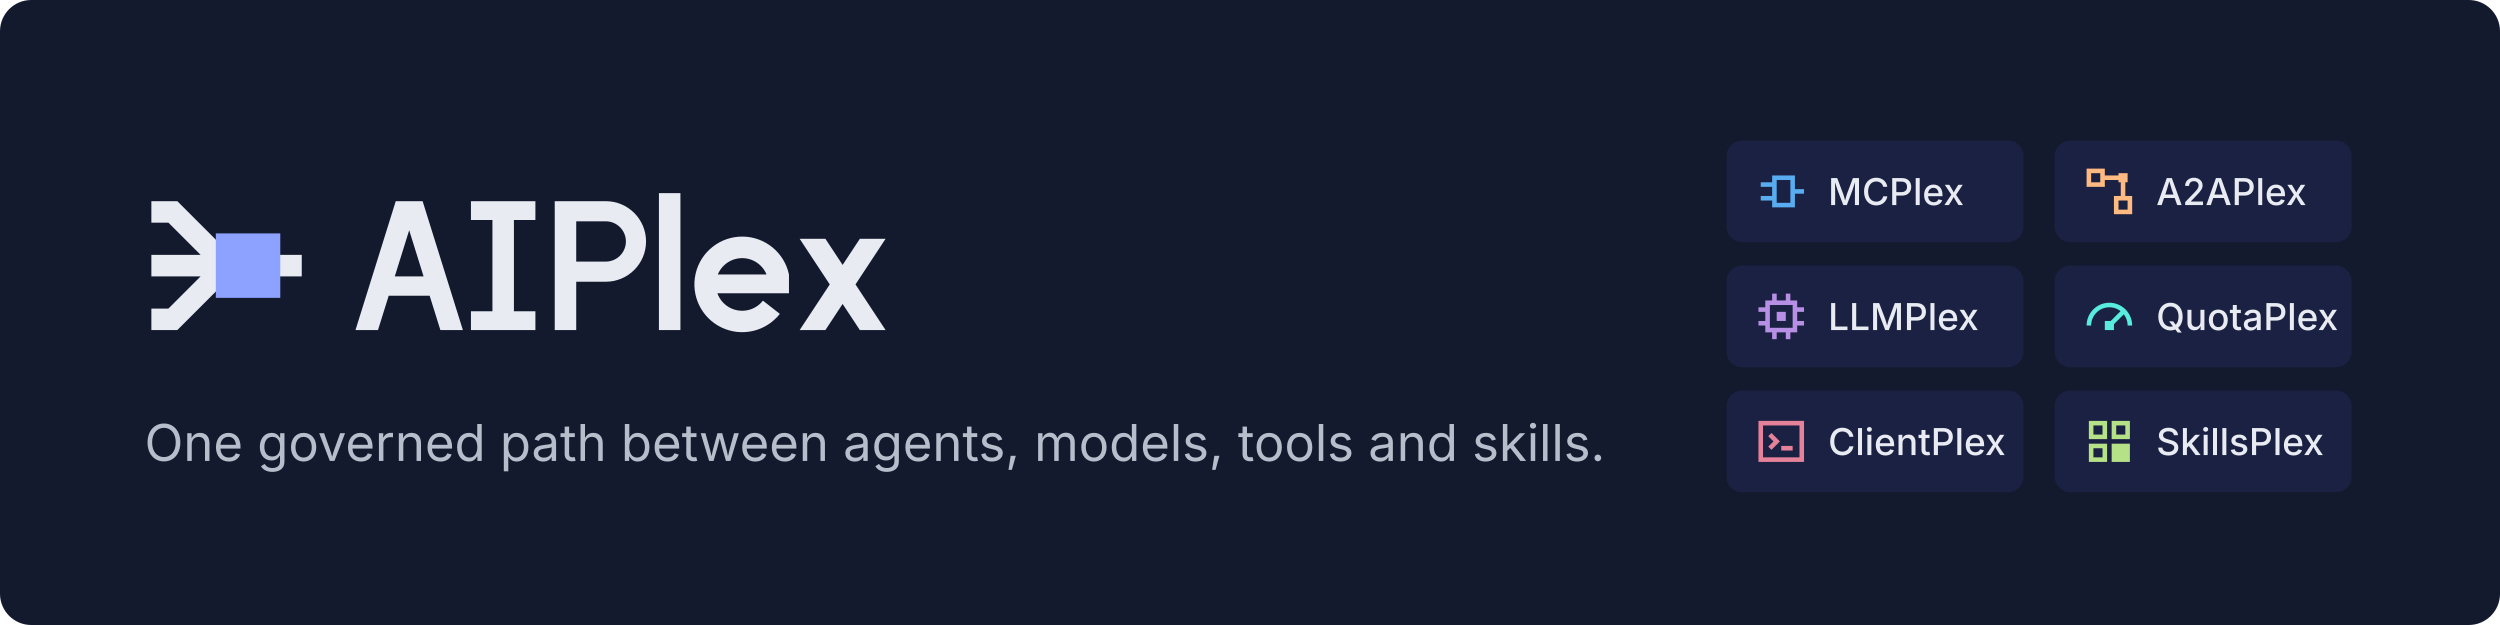
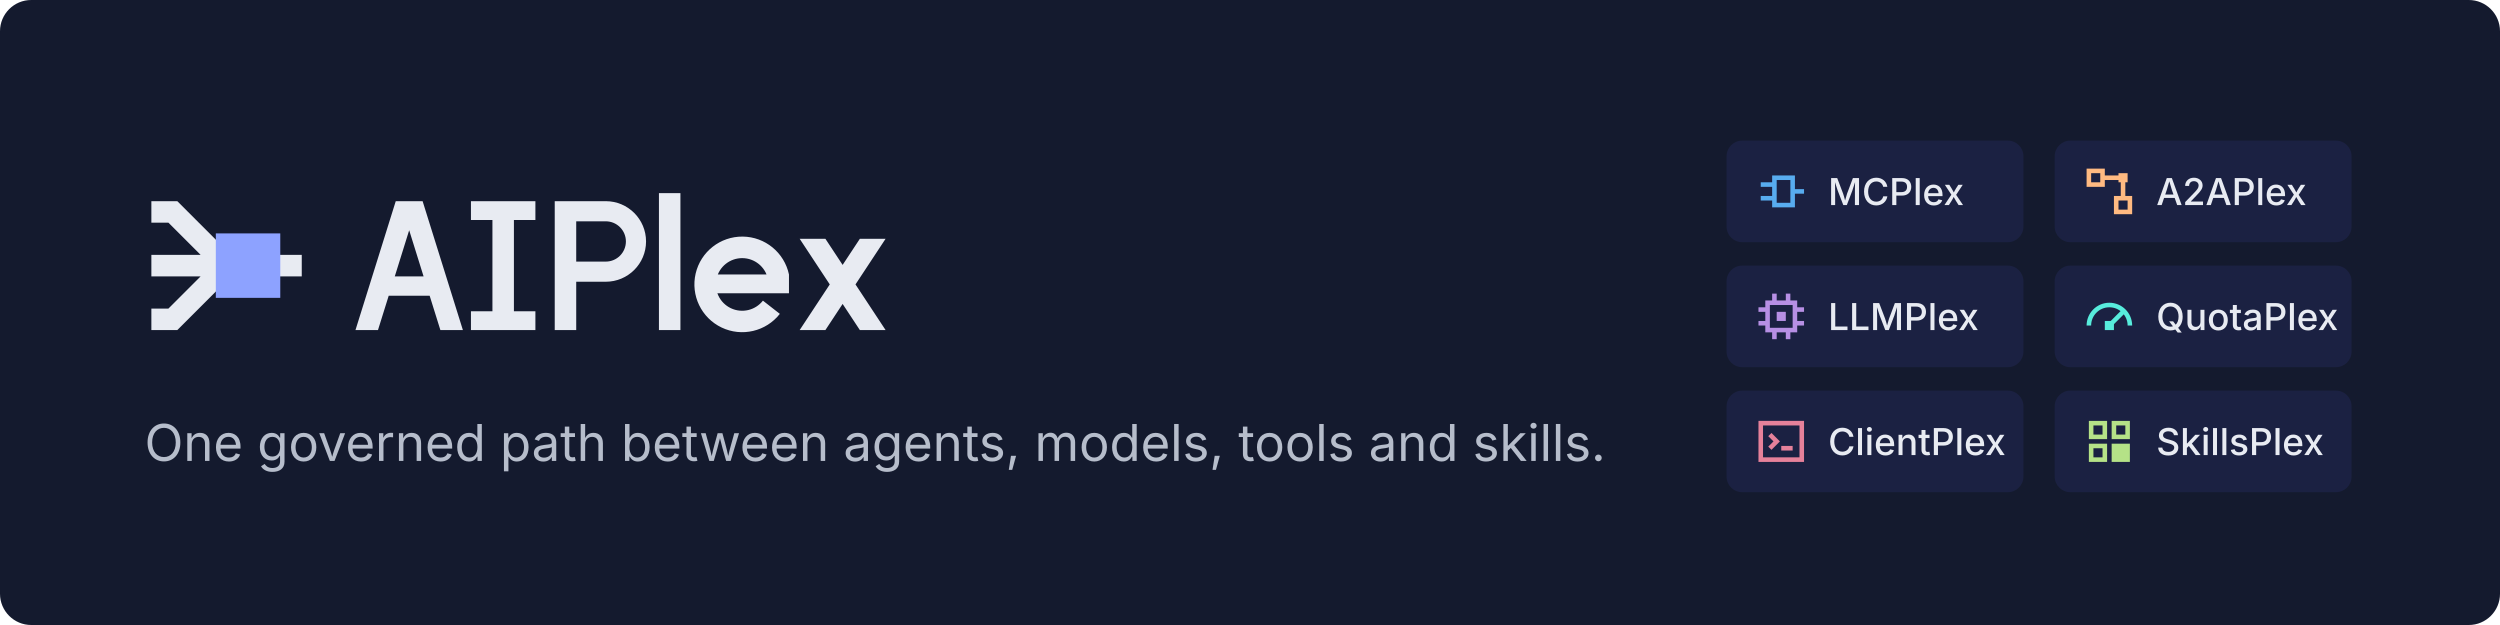
<svg xmlns="http://www.w3.org/2000/svg" viewBox="0 0 1280 320" width="1280" height="320" role="img" aria-labelledby="aiplex-banner-title aiplex-banner-desc">
  <defs>
+     <path id="g-sans-400-1503" d="M128 359L266 359L422 -208L216 -208Z" />
+     <path id="g-sans-400-1504" d="M295 13C370 13 430 -47 430 -122C430 -197 370 -257 295 -257C220 -257 160 -197 160 -122C160 -47 220 13 295 13Z" />
+     <path id="g-sans-400-322" d="M784 20C1166 20 1444 -272 1444 -744C1444 -1217 1166 -1510 784 -1510C402 -1510 122 -1217 122 -744C122 -272 402 20 784 20ZM784 -156C516 -156 307 -364 307 -744C307 -1126 516 -1334 784 -1334C1050 -1334 1259 -1127 1259 -744C1259 -363 1050 -156 784 -156Z" />
+     <path id="g-sans-400-508" d="M471 26C660 26 765 -73 803 -152L815 -152L815 0L992 0L992 -737C992 -1086 723 -1132 573 -1132C400 -1132 208 -1070 122 -867L295 -810C330 -888 417 -974 578 -974C733 -974 812 -894 812 -755L812 -749C812 -666 724 -672 525 -647C318 -621 90 -574 90 -318C90 -98 259 26 471 26ZM502 -133C368 -133 271 -193 271 -309C271 -436 386 -478 517 -495C586 -504 782 -524 812 -559L812 -404C812 -267 701 -133 502 -133Z" />
+     <path id="g-sans-400-579" d="M677 24C956 24 1150 -200 1150 -556C1150 -910 955 -1132 676 -1132C458 -1132 389 -998 352 -939L338 -939L338 -1490L158 -1490L158 0L332 0L332 -173L352 -173C389 -111 464 24 677 24ZM650 -137C447 -137 336 -309 336 -558C336 -805 444 -971 650 -971C862 -971 967 -790 967 -558C967 -323 859 -137 650 -137Z" />
+     <path id="g-sans-400-598" d="M577 24C790 24 865 -111 902 -173L922 -173L922 0L1096 0L1096 -1490L916 -1490L916 -939L902 -939C865 -998 796 -1132 578 -1132C299 -1132 104 -910 104 -556C104 -200 298 24 577 24ZM604 -137C395 -137 287 -323 287 -558C287 -790 392 -971 604 -971C810 -971 918 -805 918 -558C918 -309 807 -137 604 -137Z" />
+     <path id="g-sans-400-615" d="M628 24C857 24 1024 -91 1076 -260L902 -308C860 -194 761 -136 629 -136C431 -136 295 -264 286 -498L1094 -498L1094 -573C1094 -986 844 -1132 607 -1132C302 -1132 104 -893 104 -550C104 -206 304 24 628 24ZM287 -650C298 -821 415 -972 607 -972C791 -972 894 -840 911 -650Z" />
+     <path id="g-sans-400-659" d="M611 442C883 442 1098 318 1098 29L1098 -1118L923 -1118L923 -939L906 -939C868 -999 796 -1132 580 -1132C301 -1132 104 -910 104 -564C104 -213 308 -18 576 -18C792 -18 863 -141 901 -205L918 -205L918 19C918 203 789 285 611 285C414 285 344 185 297 120L151 214C220 337 363 442 611 442ZM606 -178C396 -178 287 -338 287 -568C287 -791 393 -971 606 -971C812 -971 920 -805 920 -568C920 -324 809 -178 606 -178Z" />
+     <path id="g-sans-400-671" d="M338 -670C338 -861 459 -970 620 -970C776 -970 872 -867 872 -695L872 0L1053 0L1053 -710C1053 -993 900 -1132 674 -1132C528 -1132 411 -1073 338 -924L338 -1490L158 -1490L158 0L338 0Z" />
+     <path id="g-sans-400-690" d="M158 0L338 0L338 -1118L158 -1118ZM249 -1301C318 -1301 375 -1354 375 -1420C375 -1486 318 -1539 249 -1539C181 -1539 124 -1486 124 -1420C124 -1354 181 -1301 249 -1301Z" />
+     <path id="g-sans-400-729" d="M158 0L338 0L338 -412L456 -523L865 0L1096 0L593 -638L1061 -1118L838 -1118L360 -625L338 -625L338 -1490L158 -1490Z" />
+     <path id="g-sans-400-738" d="M338 -1490L158 -1490L158 0L338 0Z" />
+     <path id="g-sans-400-768" d="M158 0L338 0L338 -704C338 -882 457 -974 588 -974C714 -974 807 -891 807 -767L807 0L987 0L987 -730C987 -871 1079 -974 1230 -974C1350 -974 1455 -910 1455 -749L1455 0L1636 0L1636 -754C1636 -1013 1478 -1138 1284 -1138C1122 -1138 985 -1051 932 -910C892 -1048 794 -1138 647 -1138C515 -1138 389 -1064 334 -913L333 -1118L158 -1118Z" />
+     <path id="g-sans-400-775" d="M338 -670C338 -861 459 -970 620 -970C776 -970 872 -867 872 -695L872 0L1052 0L1052 -710C1052 -993 900 -1132 674 -1132C524 -1132 404 -1069 332 -911L331 -1118L158 -1118L158 0L338 0Z" />
+     <path id="g-sans-400-792" d="M613 24C918 24 1124 -207 1124 -552C1124 -902 918 -1132 613 -1132C309 -1132 104 -902 104 -552C104 -207 309 24 613 24ZM613 -137C390 -137 287 -332 287 -552C287 -775 390 -971 613 -971C839 -971 942 -774 942 -552C942 -332 839 -137 613 -137Z" />
+     <path id="g-sans-400-845" d="M158 418L338 418L338 -173L352 -173C389 -111 464 24 677 24C956 24 1150 -200 1150 -556C1150 -910 955 -1132 676 -1132C458 -1132 389 -998 352 -939L332 -939L332 -1118L158 -1118ZM650 -137C447 -137 336 -309 336 -558C336 -805 444 -971 650 -971C862 -971 967 -790 967 -558C967 -323 859 -137 650 -137Z" />
+     <path id="g-sans-400-854" d="M158 0L338 0L338 -700C338 -851 456 -960 617 -960C665 -960 714 -952 725 -950L725 -1131C704 -1132 660 -1134 634 -1134C501 -1134 385 -1059 344 -946L332 -946L332 -1118L158 -1118Z" />
+     <path id="g-sans-400-873" d="M538 24C800 24 979 -119 979 -315C979 -468 884 -569 681 -617L512 -657C381 -688 324 -734 324 -817C324 -910 424 -979 557 -979C701 -979 764 -901 795 -821L958 -863C907 -1020 786 -1132 556 -1132C318 -1132 142 -998 142 -806C142 -649 239 -549 442 -501L628 -457C738 -431 792 -380 792 -303C792 -211 692 -134 536 -134C402 -134 311 -189 279 -312L108 -271C148 -78 308 24 538 24Z" />
+     <path id="g-sans-400-891" d="M598 -1118L368 -1118L368 -1384L188 -1384L188 -1118L20 -1118L20 -964L188 -964L188 -276C188 -93 302 14 495 14C541 14 592 7 629 -6L592 -158C562 -152 523 -146 500 -146C405 -146 368 -190 368 -290L368 -964L598 -964Z" />
+     <path id="g-sans-400-982" d="M481 0L670 0L1097 -1118L900 -1118L662 -455C627 -358 601 -260 576 -167C550 -260 524 -358 489 -455L251 -1118L54 -1118Z" />
+     <path id="g-sans-400-986" d="M409 0L588 0L733 -506C769 -631 804 -771 838 -913C872 -770 906 -634 943 -506L1088 0L1267 0L1606 -1118L1415 -1118L1279 -630C1245 -508 1208 -367 1171 -196C1136 -369 1100 -511 1068 -630L936 -1118L744 -1118L610 -630C576 -506 540 -363 504 -193C467 -371 429 -513 397 -630L261 -1118L70 -1118Z" />
+     <path id="g-sans-500-1345" d="M144 0L1128 0L1128 -195L460 -195L460 -207L752 -512C1029 -792 1105 -923 1105 -1086C1105 -1327 909 -1510 626 -1510C347 -1510 142 -1328 142 -1056L361 -1056C361 -1216 463 -1319 622 -1319C773 -1319 886 -1227 886 -1078C886 -947 805 -851 650 -688L144 -165Z" />
+     <path id="g-sans-500-2" d="M51 0L298 0L431 -393L1017 -393L1154 0L1401 0L861 -1490L581 -1490ZM496 -583L579 -829C616 -943 662 -1098 720 -1311C779 -1100 824 -948 864 -829L950 -583Z" />
+     <path id="g-sans-500-282" d="M165 0L1068 0L1068 -196L393 -196L393 -1490L165 -1490Z" />
+     <path id="g-sans-500-293" d="M165 0L387 0L387 -802C387 -916 382 -1107 378 -1263C435 -1079 494 -892 528 -802L837 0L1032 0L1337 -802C1371 -895 1433 -1087 1486 -1268C1483 -1102 1478 -912 1478 -802L1478 0L1705 0L1705 -1490L1367 -1490L1047 -635C1018 -553 971 -387 936 -254C902 -390 855 -555 826 -635L501 -1490L165 -1490Z" />
+     <path id="g-sans-500-376" d="M165 0L393 0L393 -522L697 -522C1043 -522 1215 -731 1215 -1006C1215 -1281 1044 -1490 699 -1490L165 -1490ZM393 -715L393 -1295L673 -1295C894 -1295 984 -1174 984 -1006C984 -838 894 -715 675 -715Z" />
+     <path id="g-sans-500-383" d="M786 20C882 20 971 2 1052 -32L1179 135L1406 135L1207 -126C1362 -256 1457 -468 1457 -744C1457 -1222 1172 -1510 786 -1510C399 -1510 113 -1222 113 -744C113 -268 399 20 786 20ZM713 -481L921 -208C878 -195 833 -188 786 -188C530 -188 339 -384 339 -744C339 -1105 530 -1302 786 -1302C1040 -1302 1231 -1106 1231 -744C1231 -541 1171 -391 1073 -298L932 -481Z" />
+     <path id="g-sans-500-398" d="M665 25C1015 25 1217 -159 1217 -412C1217 -681 978 -783 788 -832L643 -870C529 -900 375 -953 375 -1094C375 -1220 489 -1312 670 -1312C839 -1312 960 -1234 975 -1098L1197 -1098C1190 -1335 981 -1510 675 -1510C375 -1510 147 -1339 147 -1081C147 -877 291 -752 535 -687L709 -639C869 -596 992 -545 992 -415C992 -271 853 -175 664 -175C492 -175 348 -251 335 -414L106 -414C120 -142 330 25 665 25Z" />
+     <path id="g-sans-500-508" d="M461 25C642 25 748 -66 791 -153L802 -153L802 0L1015 0L1015 -742C1015 -1065 758 -1132 578 -1132C379 -1132 191 -1054 115 -854L322 -800C353 -876 435 -953 581 -953C721 -953 795 -881 795 -757L795 -751C795 -672 710 -673 513 -650C302 -626 83 -570 83 -316C83 -96 248 25 461 25ZM510 -152C387 -152 299 -207 299 -313C299 -428 401 -470 525 -487C593 -496 763 -514 796 -546L796 -403C796 -272 689 -152 510 -152Z" />
+     <path id="g-sans-500-615" d="M630 23C869 23 1040 -94 1093 -268L886 -317C847 -213 755 -159 632 -159C449 -159 325 -276 317 -492L1110 -492L1110 -570C1110 -973 866 -1132 611 -1132C298 -1132 96 -895 96 -551C96 -204 300 23 630 23ZM318 -656C330 -817 436 -950 612 -950C781 -950 876 -832 892 -656Z" />
+     <path id="g-sans-500-690" d="M148 0L368 0L368 -1118L148 -1118ZM259 -1289C335 -1289 398 -1347 398 -1419C398 -1492 335 -1550 259 -1550C183 -1550 120 -1492 120 -1419C120 -1347 183 -1289 259 -1289Z" />
+     <path id="g-sans-500-729" d="M148 0L368 0L368 -394L475 -501L852 0L1124 0L643 -636L1093 -1118L829 -1118L388 -646L368 -646L368 -1490L148 -1490Z" />
+     <path id="g-sans-500-73" d="M784 20C1113 20 1353 -188 1399 -483L1169 -483C1131 -293 972 -188 786 -188C531 -188 339 -382 339 -744C339 -1104 530 -1302 786 -1302C972 -1302 1131 -1198 1169 -1008L1398 -1008C1348 -1324 1098 -1510 784 -1510C398 -1510 113 -1222 113 -744C113 -268 397 20 784 20Z" />
+     <path id="g-sans-500-738" d="M368 -1490L148 -1490L148 0L368 0Z" />
+     <path id="g-sans-500-775" d="M368 -662C368 -839 478 -940 628 -940C774 -940 864 -844 864 -683L864 0L1084 0L1084 -710C1084 -986 932 -1132 704 -1132C546 -1132 429 -1061 359 -903L358 -1118L148 -1118L148 0L368 0Z" />
+     <path id="g-sans-500-792" d="M618 23C933 23 1141 -208 1141 -553C1141 -901 933 -1132 618 -1132C303 -1132 96 -901 96 -553C96 -208 303 23 618 23ZM618 -163C416 -163 320 -341 320 -553C320 -768 416 -946 618 -946C822 -946 918 -767 918 -553C918 -341 822 -163 618 -163Z" />
+     <path id="g-sans-500-873" d="M549 23C822 23 1010 -121 1010 -325C1010 -480 912 -580 705 -627L525 -667C402 -695 352 -739 352 -813C352 -897 444 -958 565 -958C697 -958 760 -888 789 -810L986 -853C938 -1019 805 -1132 563 -1132C310 -1132 130 -999 130 -799C130 -639 230 -537 438 -490L626 -447C732 -423 783 -377 783 -306C783 -223 693 -155 551 -155C421 -155 336 -209 305 -326L98 -283C138 -85 306 23 549 23Z" />
+     <path id="g-sans-500-891" d="M626 -1118L403 -1118L403 -1384L183 -1384L183 -1118L20 -1118L20 -939L183 -939L183 -284C183 -94 300 15 503 15C554 15 610 8 657 -8L618 -184C591 -178 548 -172 525 -172C438 -172 403 -212 403 -302L403 -939L626 -939Z" />
+     <path id="g-sans-500-917" d="M529 14C683 14 803 -55 873 -217L874 0L1085 0L1085 -1118L864 -1118L864 -456C864 -279 753 -178 604 -178C458 -178 368 -274 368 -435L368 -1118L148 -1118L148 -408C148 -132 301 14 529 14Z" />
+     <path id="g-sans-500-995" d="M57 0L302 0L454 -238C501 -312 535 -382 568 -448C604 -382 640 -312 687 -238L837 0L1084 0L703 -566L1067 -1118L823 -1118L694 -915C645 -837 610 -765 575 -696C539 -765 502 -837 454 -915L328 -1118L80 -1118L439 -574Z" />
    <symbol id="i-mcplex" viewBox="0 0 24 24">
      <path d="M3 9h5M3 15h5M9 6h8v12H9ZM17 12h5" fill="none" stroke="currentColor" stroke-width="2" />
    </symbol>
    <symbol id="i-a2aplex" viewBox="0 0 24 24">
      <path d="M3 3h6v6H3ZM15 15h6v6h-6ZM9 6h9v9" fill="none" stroke="currentColor" stroke-width="2" />
-       <path d="M16 4h4v4h-4Z" fill="currentColor" stroke="none" />
+       <path d="M16 4h4v4h-4Z" fill="currentColor" />
    </symbol>
    <symbol id="i-llmplex" viewBox="0 0 24 24">
      <path d="M6 6h12v12H6ZM9 2v4M15 2v4M9 18v4M15 18v4M2 9h4M2 15h4M18 9h4M18 15h4" fill="none" stroke="currentColor" stroke-width="2" />
-       <path d="M10 10h4v4h-4Z" fill="currentColor" stroke="none" />
+       <path d="M10 10h4v4h-4Z" fill="currentColor" />
    </symbol>
    <symbol id="i-quotaplex" viewBox="0 0 24 24">
      <path d="M3 16A9 9 0 0 1 21 16M12 16l6-6" fill="none" stroke="currentColor" stroke-width="2" />
-       <path d="M10 14h4v4h-4Z" fill="currentColor" stroke="none" />
+       <path d="M10 14h4v4h-4Z" fill="currentColor" />
    </symbol>
    <symbol id="i-clientplex" viewBox="0 0 24 24">
      <path d="M3 4h18v16H3ZM7 9l3 3-3 3M12 15h5" fill="none" stroke="currentColor" stroke-width="2" />
    </symbol>
    <symbol id="i-skillsplex" viewBox="0 0 24 24">
      <path d="M4 4h6v6H4ZM14 4h6v6h-6ZM4 14h6v6H4Z" fill="none" stroke="currentColor" stroke-width="2" />
-       <path d="M13 13h8v8h-8Z" fill="currentColor" stroke="none" />
-     </symbol>
-     <symbol id="i-access-point" viewBox="0 0 24 24">
-       <path d="M2 12h7M15 12h7M6 4v16M18 4v16" fill="none" stroke="currentColor" stroke-width="2" />
-       <path d="M9 9h6v6H9Z" fill="currentColor" stroke="none" />
-     </symbol>
-     <symbol id="i-identity" viewBox="0 0 24 24">
-       <path d="M3 5h18v14H3ZM14 10h4M14 14h4" fill="none" stroke="currentColor" stroke-width="2" />
-       <path d="M6 9h6v6H6Z" fill="currentColor" stroke="none" />
-     </symbol>
-     <symbol id="i-usage" viewBox="0 0 24 24">
-       <path d="M2 21h20M6 18v-6M12 18V5M18 18v-9" fill="none" stroke="currentColor" stroke-width="2" />
-     </symbol>
-     <symbol id="i-agent" viewBox="0 0 24 24">
-       <path d="M12 3l9 9-9 9-9-9Z" fill="none" stroke="currentColor" stroke-width="2" />
-       <path d="M10 10h4v4h-4Z" fill="currentColor" stroke="none" />
-     </symbol>
-     <symbol id="i-user" viewBox="0 0 24 24">
-       <path d="M15.5 6.5A3.5 3.5 0 1 1 8.5 6.5A3.5 3.5 0 1 1 15.5 6.5ZM4 21v-1A8 6 0 0 1 20 20v1" fill="none" stroke="currentColor" stroke-width="2" />
-     </symbol>
-     <symbol id="i-client" viewBox="0 0 24 24">
-       <path d="M3 4h18v12H3ZM12 16v4M7 21h10" fill="none" stroke="currentColor" stroke-width="2" />
+       <path d="M13 13h8v8h-8Z" fill="currentColor" />
    </symbol>
  </defs>
  <rect id="panel" width="1280" height="320" rx="16" fill="#141A2E" />
  <g id="lockup">
    <g transform="translate(72 92) scale(2.75)">
      <g transform="translate(0 0) scale(1)">
        <path d="M2 6h4l10 10M2 26h4l10-10M2 16h14M24 16h6" fill="none" stroke="#E8EBF2" stroke-width="4" />
        <rect x="14" y="10" width="12" height="12" fill="#8DA2FF" />
      </g>
      <path transform="translate(40 4)" d="M0 24 7.5 0 12.5 0 20 24 15.81 24 13.81 17.6 6.19 17.6 4.19 24ZM10 5.41 7.32 14 12.68 14ZM21.5 0 33.5 0 33.5 3.5 29.5 3.5 29.5 20.5 33.5 20.5 33.5 24 21.5 24 21.5 20.5 25.5 20.5 25.5 3.5 21.5 3.5ZM37.1 0H41.1V24H37.1ZM41.1 0H46.6A7.5 7.5 0 0 1 46.6 15H41.1V11.25H46.6A3.75 3.75 0 0 0 46.6 3.75H41.1ZM56.5 -1.5H60.5V24H56.5ZM79.01 20.98A8.9 8.9 0 1 1 80.71 13.65L76.79 14.48A4.9 4.9 0 1 0 75.86 18.52ZM66.6 13.65H80.71V17.15H66.6ZM82.7 7 87.49 7 98.7 24 93.91 24ZM93.91 7 98.7 7 87.49 24 82.7 24Z" fill="#E8EBF2" />
    </g>
  </g>
-   <text x="74" y="236" font-family="Inter, 'Helvetica Neue', Arial, sans-serif" font-size="26" fill="#B6BDCB">One governed path between agents, models, tools and skills.</text>
-   <g id="modules">
-     <rect x="884" y="72" width="152" height="52" rx="8" fill="#1B2142" />
-     <use href="#i-mcplex" x="898" y="84" width="28" height="28" color="#58ACEF" />
-     <text x="936" y="105" font-family="Inter, 'Helvetica Neue', Arial, sans-serif" font-size="19" font-weight="500" fill="#E8EBF2">MCPlex</text>
-     <rect x="1052" y="72" width="152" height="52" rx="8" fill="#1B2142" />
-     <use href="#i-a2aplex" x="1066" y="84" width="28" height="28" color="#FFBA81" />
-     <text x="1104" y="105" font-family="Inter, 'Helvetica Neue', Arial, sans-serif" font-size="19" font-weight="500" fill="#E8EBF2">A2APlex</text>
-     <rect x="884" y="136" width="152" height="52" rx="8" fill="#1B2142" />
-     <use href="#i-llmplex" x="898" y="148" width="28" height="28" color="#B78FE4" />
-     <text x="936" y="169" font-family="Inter, 'Helvetica Neue', Arial, sans-serif" font-size="19" font-weight="500" fill="#E8EBF2">LLMPlex</text>
-     <rect x="1052" y="136" width="152" height="52" rx="8" fill="#1B2142" />
-     <use href="#i-quotaplex" x="1066" y="148" width="28" height="28" color="#57ECDC" />
-     <text x="1104" y="169" font-family="Inter, 'Helvetica Neue', Arial, sans-serif" font-size="19" font-weight="500" fill="#E8EBF2">QuotaPlex</text>
-     <rect x="884" y="200" width="152" height="52" rx="8" fill="#1B2142" />
-     <use href="#i-clientplex" x="898" y="212" width="28" height="28" color="#E6819A" />
-     <text x="936" y="233" font-family="Inter, 'Helvetica Neue', Arial, sans-serif" font-size="19" font-weight="500" fill="#E8EBF2">ClientPlex</text>
-     <rect x="1052" y="200" width="152" height="52" rx="8" fill="#1B2142" />
-     <use href="#i-skillsplex" x="1066" y="212" width="28" height="28" color="#B5E287" />
-     <text x="1104" y="233" font-family="Inter, 'Helvetica Neue', Arial, sans-serif" font-size="19" font-weight="500" fill="#E8EBF2">SkillsPlex</text>
+   <g transform="translate(74.00 236.00) scale(0.0127)" fill="#B6BDCB" aria-label="One governed path between agents, models, tools and skills.">
+     <use href="#g-sans-400-322" x="0" />
+     <use href="#g-sans-400-775" x="1566" />
+     <use href="#g-sans-400-615" x="2776" />
+     <use href="#g-sans-400-659" x="4546" />
+     <use href="#g-sans-400-792" x="5802" />
+     <use href="#g-sans-400-982" x="6990" />
+     <use href="#g-sans-400-615" x="8101" />
+     <use href="#g-sans-400-854" x="9295" />
+     <use href="#g-sans-400-775" x="10098" />
+     <use href="#g-sans-400-615" x="11308" />
+     <use href="#g-sans-400-598" x="12502" />
+     <use href="#g-sans-400-845" x="14332" />
+     <use href="#g-sans-400-508" x="15606" />
+     <use href="#g-sans-400-891" x="16756" />
+     <use href="#g-sans-400-671" x="17426" />
+     <use href="#g-sans-400-579" x="19213" />
+     <use href="#g-sans-400-615" x="20467" />
+     <use href="#g-sans-400-891" x="21661" />
+     <use href="#g-sans-400-986" x="22361" />
+     <use href="#g-sans-400-615" x="24000" />
+     <use href="#g-sans-400-615" x="25194" />
+     <use href="#g-sans-400-775" x="26388" />
+     <use href="#g-sans-400-508" x="28174" />
+     <use href="#g-sans-400-659" x="29324" />
+     <use href="#g-sans-400-615" x="30580" />
+     <use href="#g-sans-400-775" x="31774" />
+     <use href="#g-sans-400-891" x="32984" />
+     <use href="#g-sans-400-873" x="33634" />
+     <use href="#g-sans-400-1503" x="34715" />
+     <use href="#g-sans-400-768" x="35881" />
+     <use href="#g-sans-400-792" x="37675" />
+     <use href="#g-sans-400-598" x="38903" />
+     <use href="#g-sans-400-615" x="40157" />
+     <use href="#g-sans-400-738" x="41351" />
+     <use href="#g-sans-400-873" x="41847" />
+     <use href="#g-sans-400-1503" x="42928" />
+     <use href="#g-sans-400-891" x="44094" />
+     <use href="#g-sans-400-792" x="44744" />
+     <use href="#g-sans-400-792" x="45972" />
+     <use href="#g-sans-400-738" x="47200" />
+     <use href="#g-sans-400-873" x="47696" />
+     <use href="#g-sans-400-508" x="49353" />
+     <use href="#g-sans-400-775" x="50503" />
+     <use href="#g-sans-400-598" x="51713" />
+     <use href="#g-sans-400-873" x="53543" />
+     <use href="#g-sans-400-729" x="54624" />
+     <use href="#g-sans-400-690" x="55748" />
+     <use href="#g-sans-400-738" x="56244" />
+     <use href="#g-sans-400-738" x="56740" />
+     <use href="#g-sans-400-873" x="57236" />
+     <use href="#g-sans-400-1504" x="58317" />
+   </g>
+   <rect x="884" y="72" width="152" height="52" rx="8" fill="#1B2142" />
+   <use href="#i-mcplex" x="898" y="84" width="28" height="28" color="#58ACEF" />
+   <g transform="translate(936.00 105.00) scale(0.00928)" fill="#E8EBF2" aria-label="MCPlex">
+     <use href="#g-sans-500-293" x="0" />
+     <use href="#g-sans-500-73" x="1869" />
+     <use href="#g-sans-500-376" x="3371" />
+     <use href="#g-sans-500-738" x="4685" />
+     <use href="#g-sans-500-615" x="5201" />
+     <use href="#g-sans-500-995" x="6360" />
+   </g>
+   <rect x="1052" y="72" width="152" height="52" rx="8" fill="#1B2142" />
+   <use href="#i-a2aplex" x="1066" y="84" width="28" height="28" color="#FFBA81" />
+   <g transform="translate(1104.00 105.00) scale(0.00928)" fill="#E8EBF2" aria-label="A2APlex">
+     <use href="#g-sans-500-2" x="0" />
+     <use href="#g-sans-500-1345" x="1452" />
+     <use href="#g-sans-500-2" x="2714" />
+     <use href="#g-sans-500-376" x="4166" />
+     <use href="#g-sans-500-738" x="5480" />
+     <use href="#g-sans-500-615" x="5996" />
+     <use href="#g-sans-500-995" x="7155" />
+   </g>
+   <rect x="884" y="136" width="152" height="52" rx="8" fill="#1B2142" />
+   <use href="#i-llmplex" x="898" y="148" width="28" height="28" color="#B78FE4" />
+   <g transform="translate(936.00 169.00) scale(0.00928)" fill="#E8EBF2" aria-label="LLMPlex">
+     <use href="#g-sans-500-282" x="0" />
+     <use href="#g-sans-500-282" x="1158" />
+     <use href="#g-sans-500-293" x="2316" />
+     <use href="#g-sans-500-376" x="4185" />
+     <use href="#g-sans-500-738" x="5499" />
+     <use href="#g-sans-500-615" x="6015" />
+     <use href="#g-sans-500-995" x="7174" />
+   </g>
+   <rect x="1052" y="136" width="152" height="52" rx="8" fill="#1B2142" />
+   <use href="#i-quotaplex" x="1066" y="148" width="28" height="28" color="#57ECDC" />
+   <g transform="translate(1104.00 169.00) scale(0.00928)" fill="#E8EBF2" aria-label="QuotaPlex">
+     <use href="#g-sans-500-383" x="0" />
+     <use href="#g-sans-500-917" x="1574" />
+     <use href="#g-sans-500-792" x="2806" />
+     <use href="#g-sans-500-891" x="4043" />
+     <use href="#g-sans-500-508" x="4750" />
+     <use href="#g-sans-500-376" x="5913" />
+     <use href="#g-sans-500-738" x="7227" />
+     <use href="#g-sans-500-615" x="7743" />
+     <use href="#g-sans-500-995" x="8902" />
+   </g>
+   <rect x="884" y="200" width="152" height="52" rx="8" fill="#1B2142" />
+   <use href="#i-clientplex" x="898" y="212" width="28" height="28" color="#E6819A" />
+   <g transform="translate(936.00 233.00) scale(0.00928)" fill="#E8EBF2" aria-label="ClientPlex">
+     <use href="#g-sans-500-73" x="0" />
+     <use href="#g-sans-500-738" x="1502" />
+     <use href="#g-sans-500-690" x="2018" />
+     <use href="#g-sans-500-615" x="2534" />
+     <use href="#g-sans-500-775" x="3737" />
+     <use href="#g-sans-500-891" x="4969" />
+     <use href="#g-sans-500-376" x="5668" />
+     <use href="#g-sans-500-738" x="6982" />
+     <use href="#g-sans-500-615" x="7498" />
+     <use href="#g-sans-500-995" x="8657" />
+   </g>
+   <rect x="1052" y="200" width="152" height="52" rx="8" fill="#1B2142" />
+   <use href="#i-skillsplex" x="1066" y="212" width="28" height="28" color="#B5E287" />
+   <g transform="translate(1104.00 233.00) scale(0.00928)" fill="#E8EBF2" aria-label="SkillsPlex">
+     <use href="#g-sans-500-398" x="0" />
+     <use href="#g-sans-500-729" x="1323" />
+     <use href="#g-sans-500-690" x="2468" />
+     <use href="#g-sans-500-738" x="2984" />
+     <use href="#g-sans-500-738" x="3500" />
+     <use href="#g-sans-500-873" x="4016" />
+     <use href="#g-sans-500-376" x="5119" />
+     <use href="#g-sans-500-738" x="6433" />
+     <use href="#g-sans-500-615" x="6949" />
+     <use href="#g-sans-500-995" x="8108" />
  </g>
</svg>
